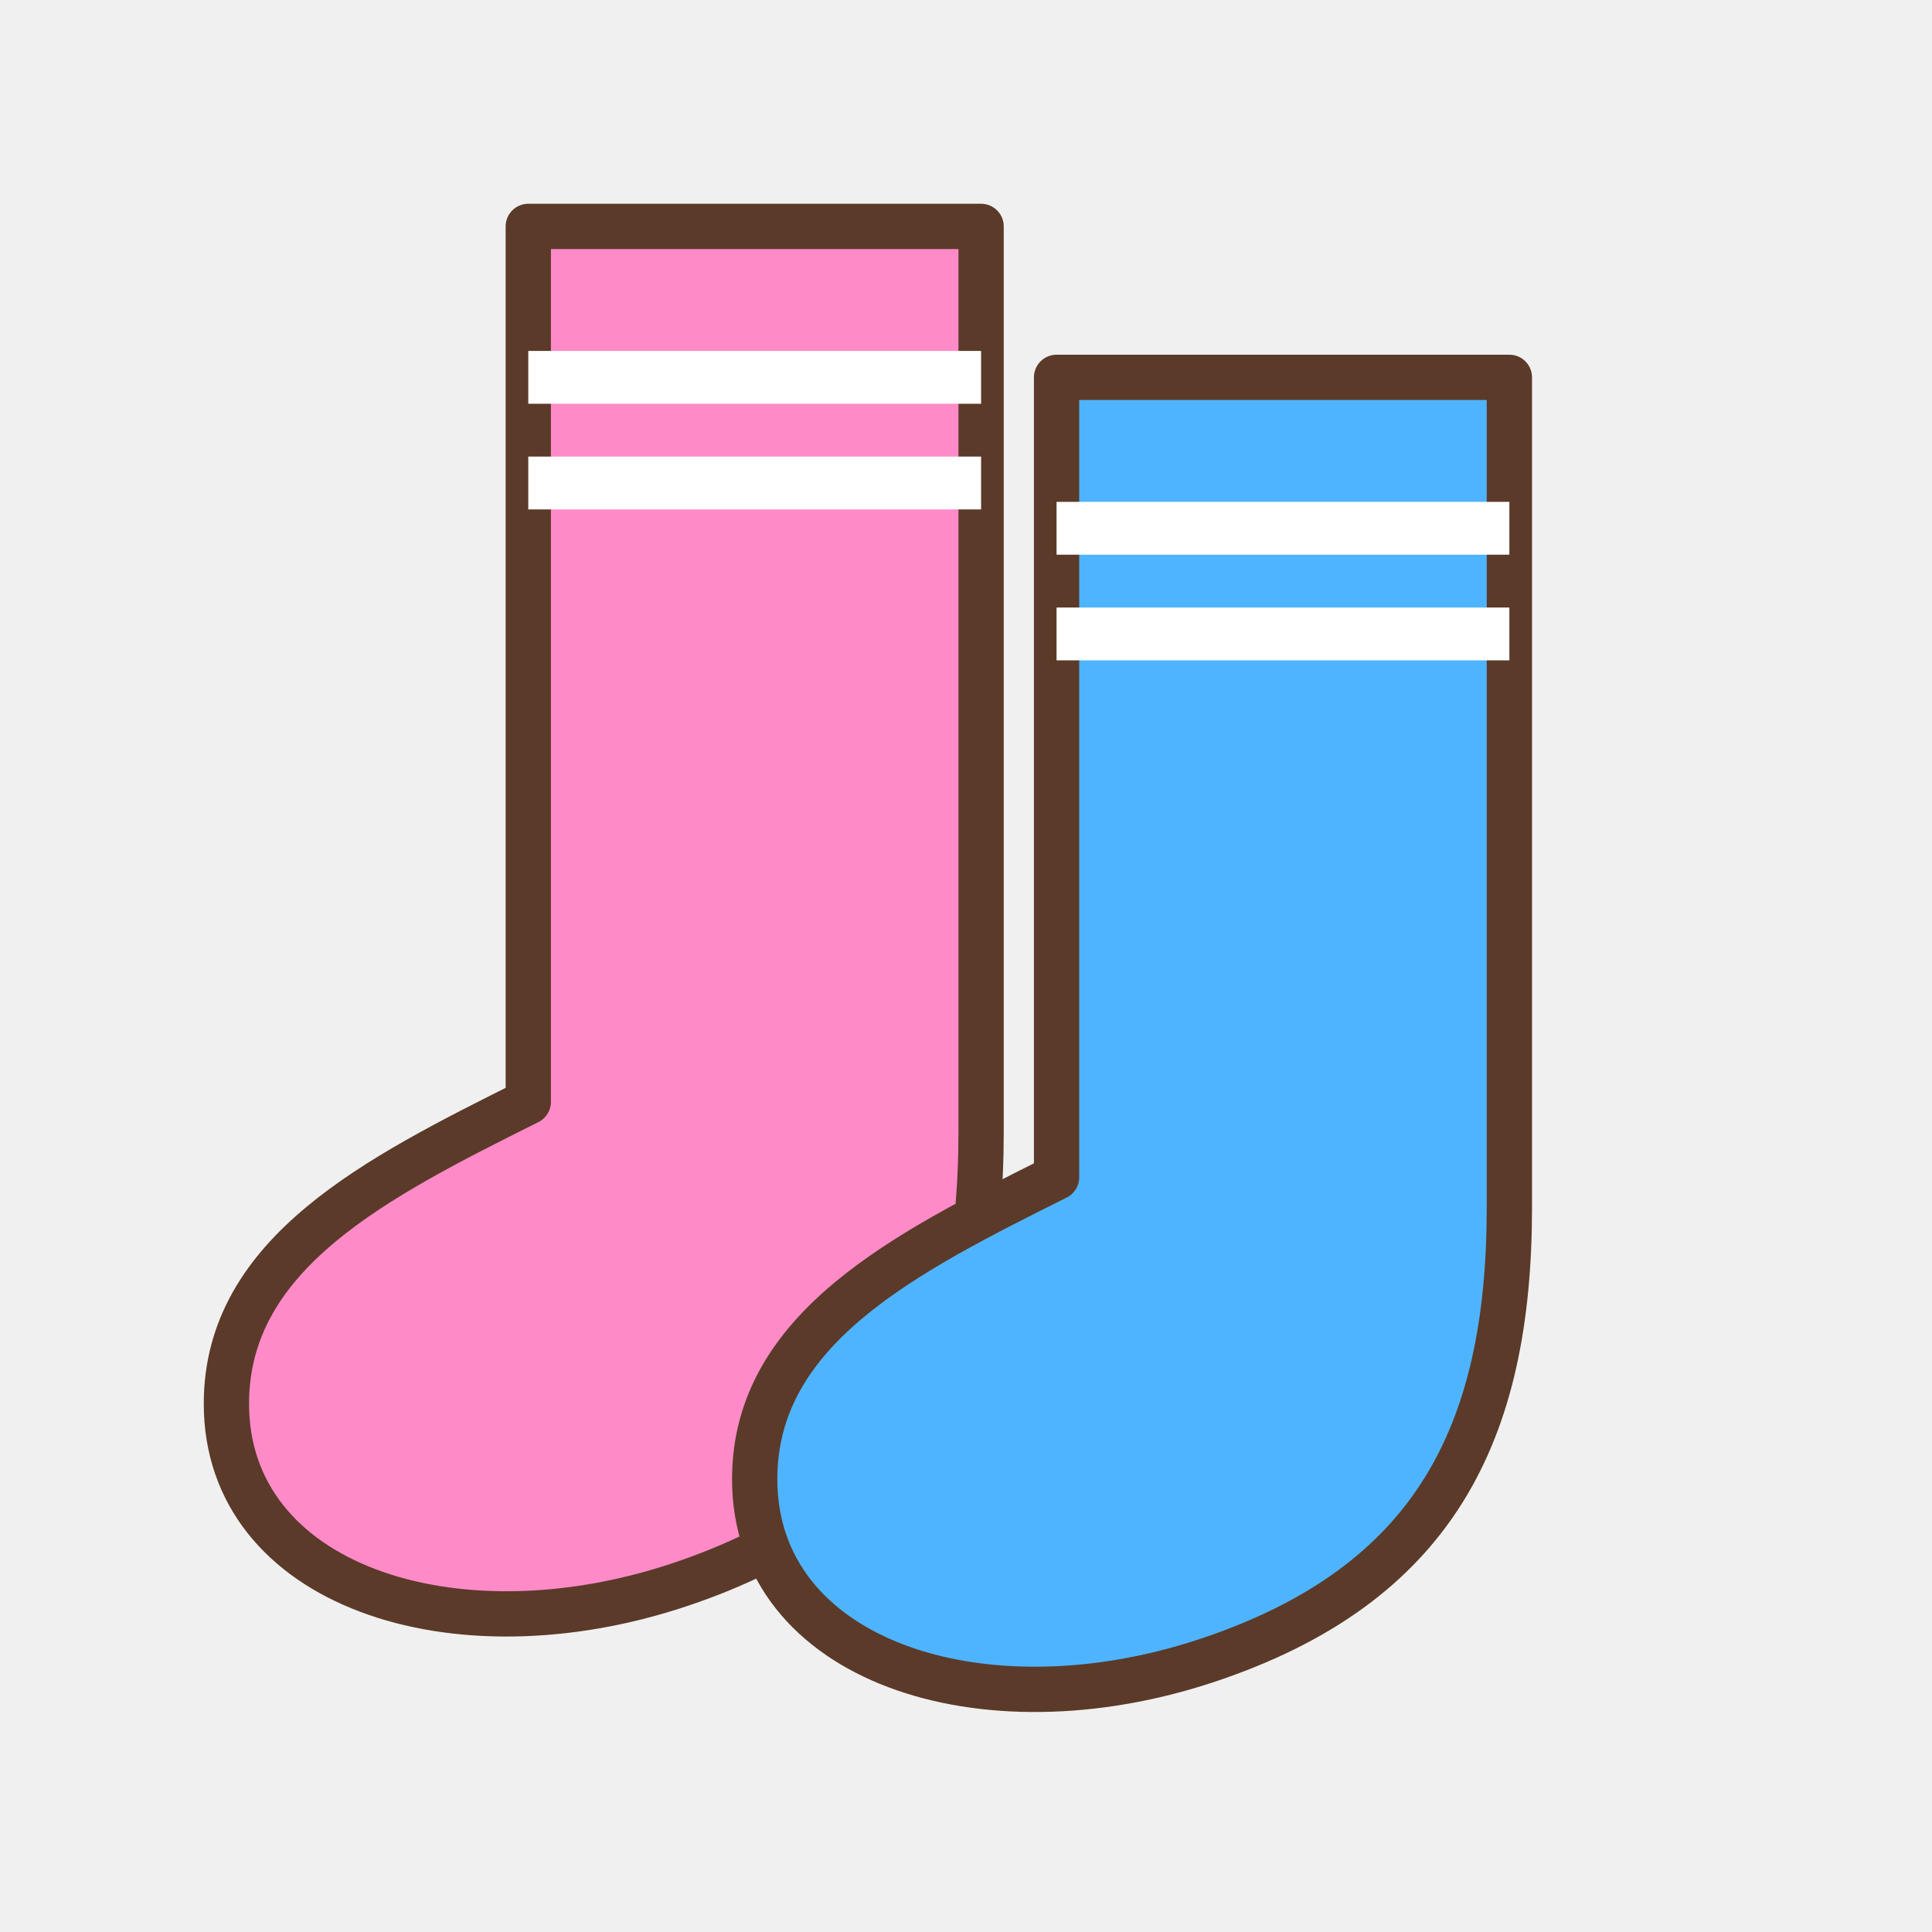
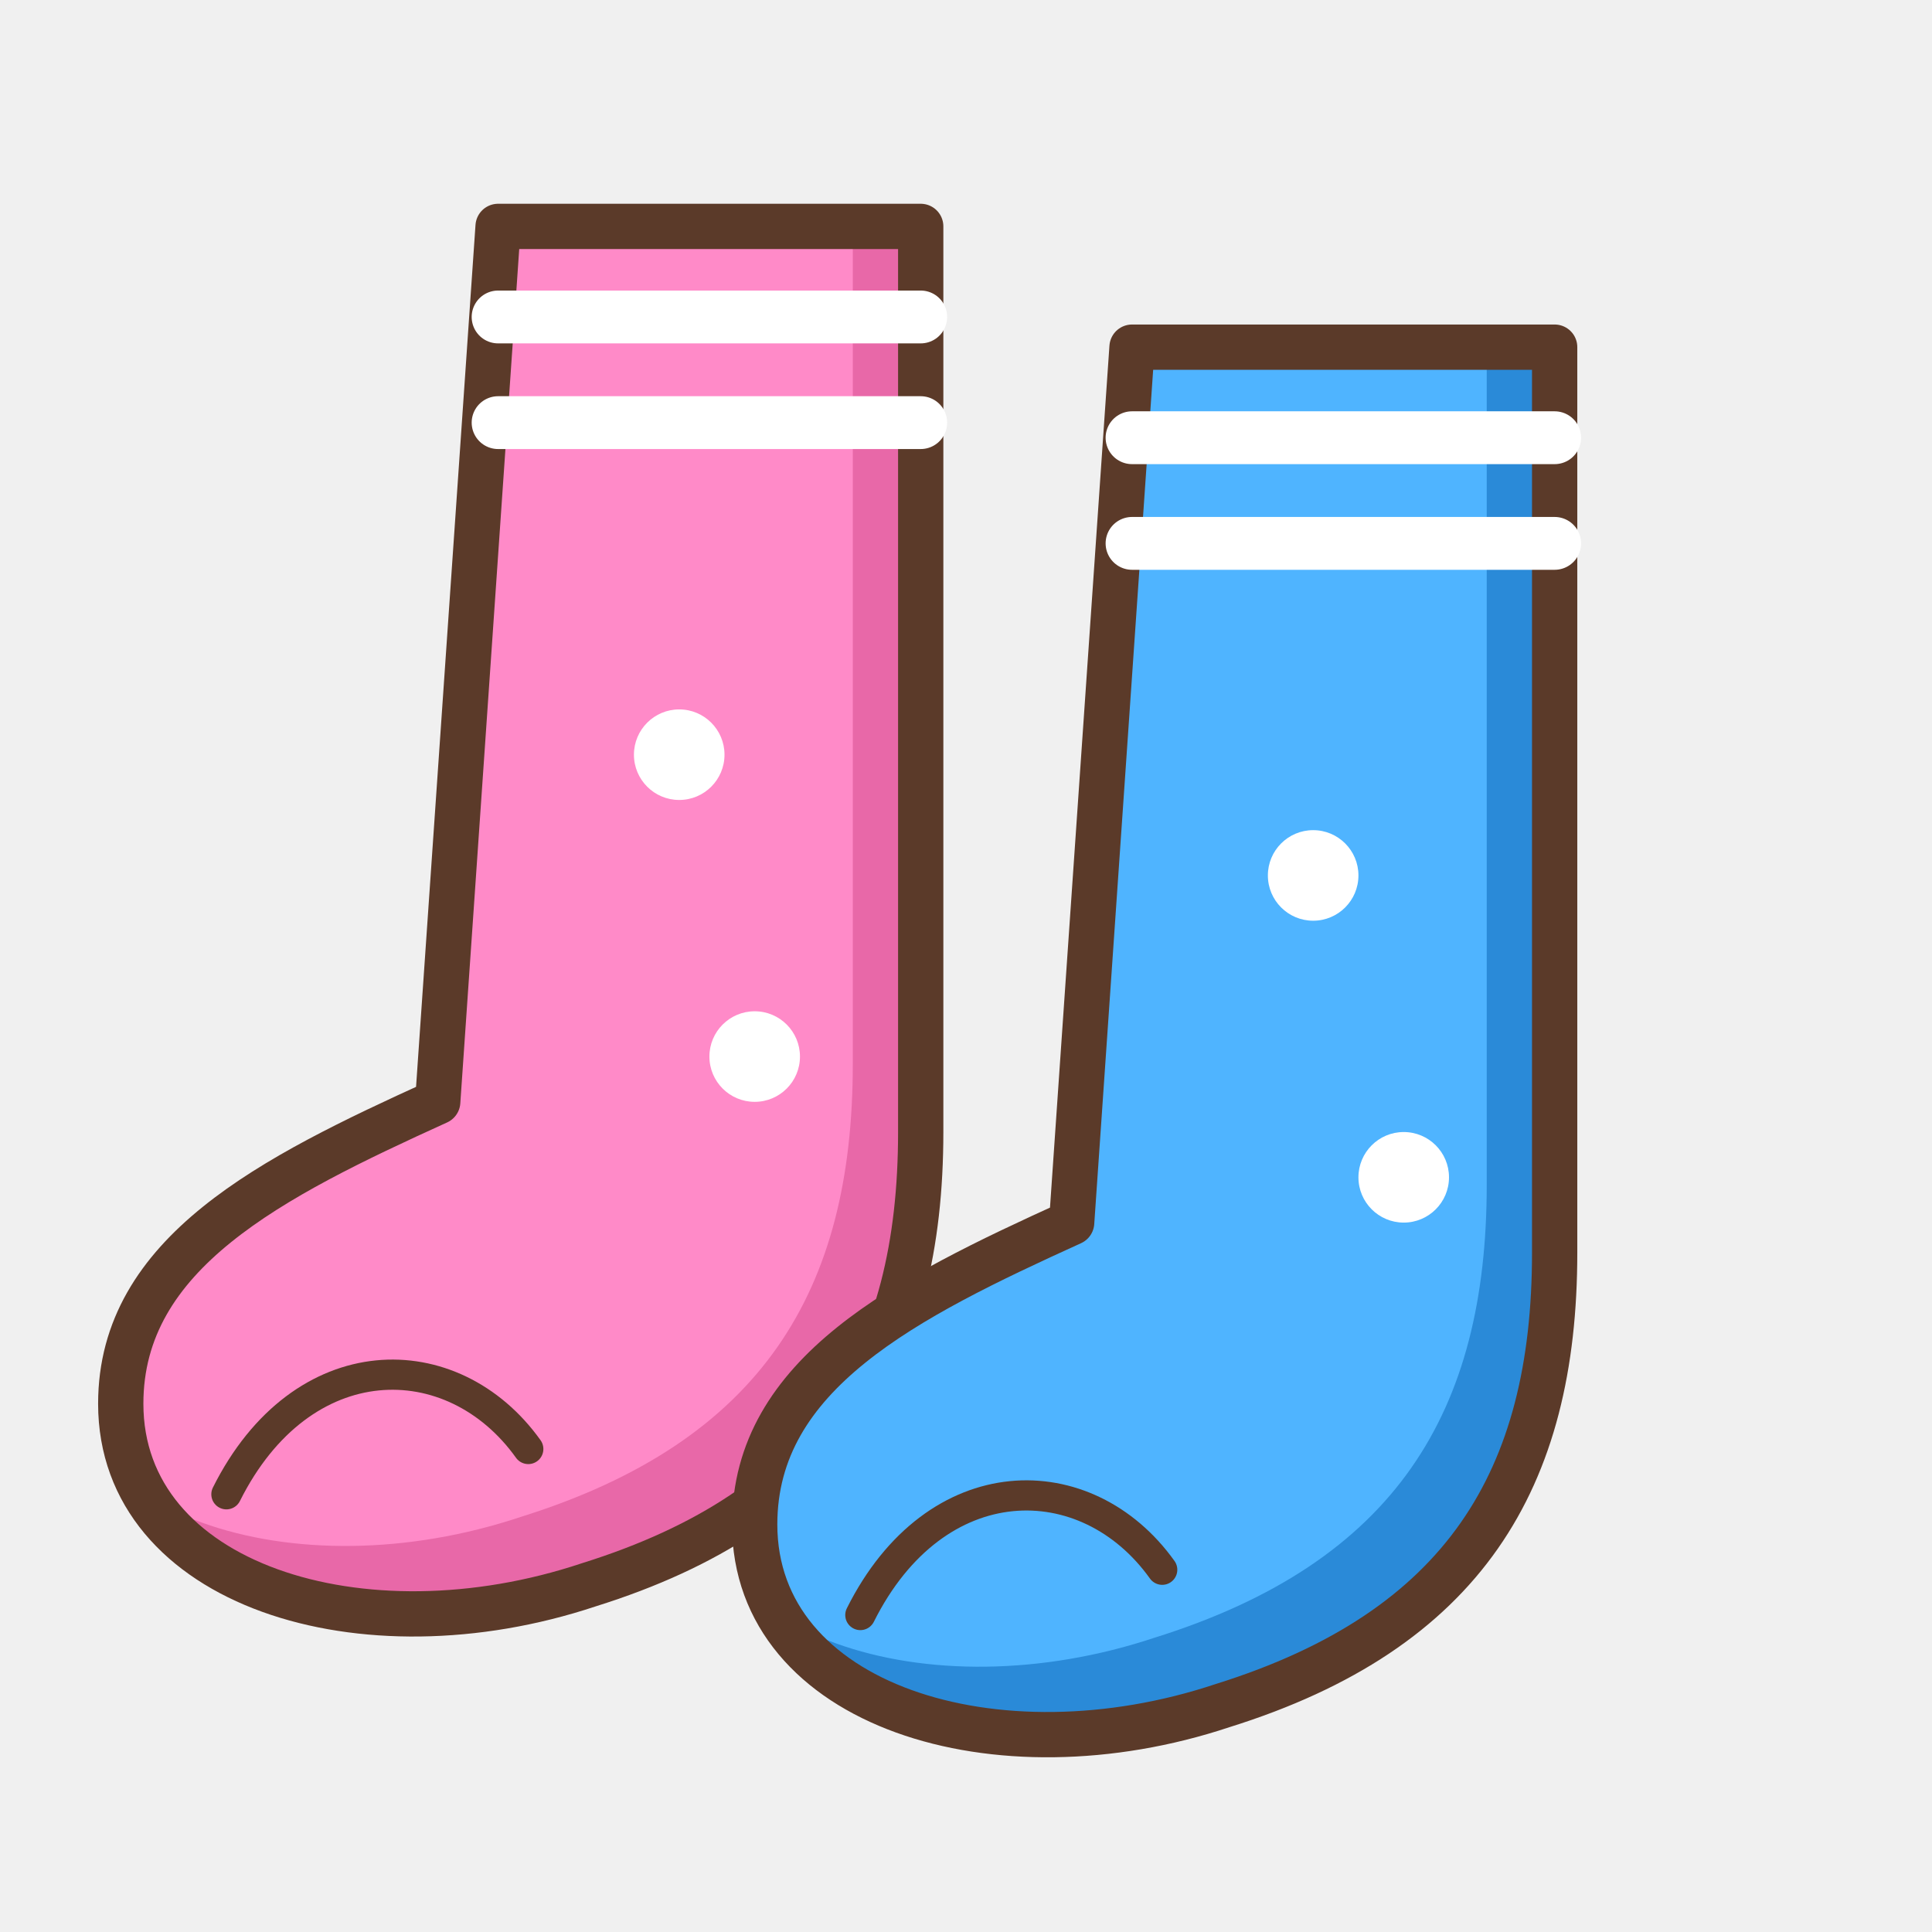
<svg xmlns="http://www.w3.org/2000/svg" viewBox="0 0 256 256">
  <g stroke="#5b3a29" stroke-width="6" stroke-linejoin="round" stroke-linecap="round">
-     <path d="M70 30h60v120c0 30-10 50-40 60-30 10-60 0-60-24 0-20 20-30 40-40z" fill="#ff8ac8" />
-     <path d="M140 50h60v110c0 30-10 50-40 60-30 10-60 0-60-24 0-20 20-30 40-40z" fill="#4fb4ff" />
+     <g transform="translate(66 30)">
+       <defs>
+         <path id="s9" d="M0 0h56v120c0 30-12 50-44 60-30 10-62 0-62-24 0-20 20-30 42-40z" />
+         <clipPath id="cs9">
+           <use href="#s9" />
+         </clipPath>
+       </defs>
+       <use href="#s9" fill="#e868a8" stroke="none" />
+       <g clip-path="url(#cs9)">
+         <use href="#s9" fill="#ff8ac8" stroke="none" transform="translate(-9 -9)" />
+       </g>
+       <use href="#s9" fill="none" />
+       <path d="M0 12h56M0 26h56" stroke="#fff" stroke-width="7" />
+       <path d="M-36 168c10-20 30-20 40-6" fill="none" stroke-width="4" />
+     </g>
+     <g transform="translate(150 46)">
+       <defs>
+         <path id="s10" d="M0 0h56v120c0 30-12 50-44 60-30 10-62 0-62-24 0-20 20-30 42-40z" />
+         <clipPath id="cs10">
+           <use href="#s10" />
+         </clipPath>
+       </defs>
+       <use href="#s10" fill="#2a8ad8" stroke="none" />
+       <g clip-path="url(#cs10)">
+         <use href="#s10" fill="#4fb4ff" stroke="none" transform="translate(-9 -9)" />
+       </g>
+       <use href="#s10" fill="none" />
+       <path d="M0 12h56M0 26h56" stroke="#fff" stroke-width="7" />
+       <path d="M-36 168c10-20 30-20 40-6" fill="none" stroke-width="4" />
+     </g>
  </g>
-   <path d="M70 50h60M70 64h60M140 70h60M140 84h60" stroke="#fff" stroke-width="7" />
+   <circle cx="90" cy="100" r="6" fill="#fff" />
+   <circle cx="100" cy="140" r="6" fill="#fff" />
+   <circle cx="174" cy="116" r="6" fill="#fff" />
+   <circle cx="186" cy="156" r="6" fill="#fff" />
</svg>
